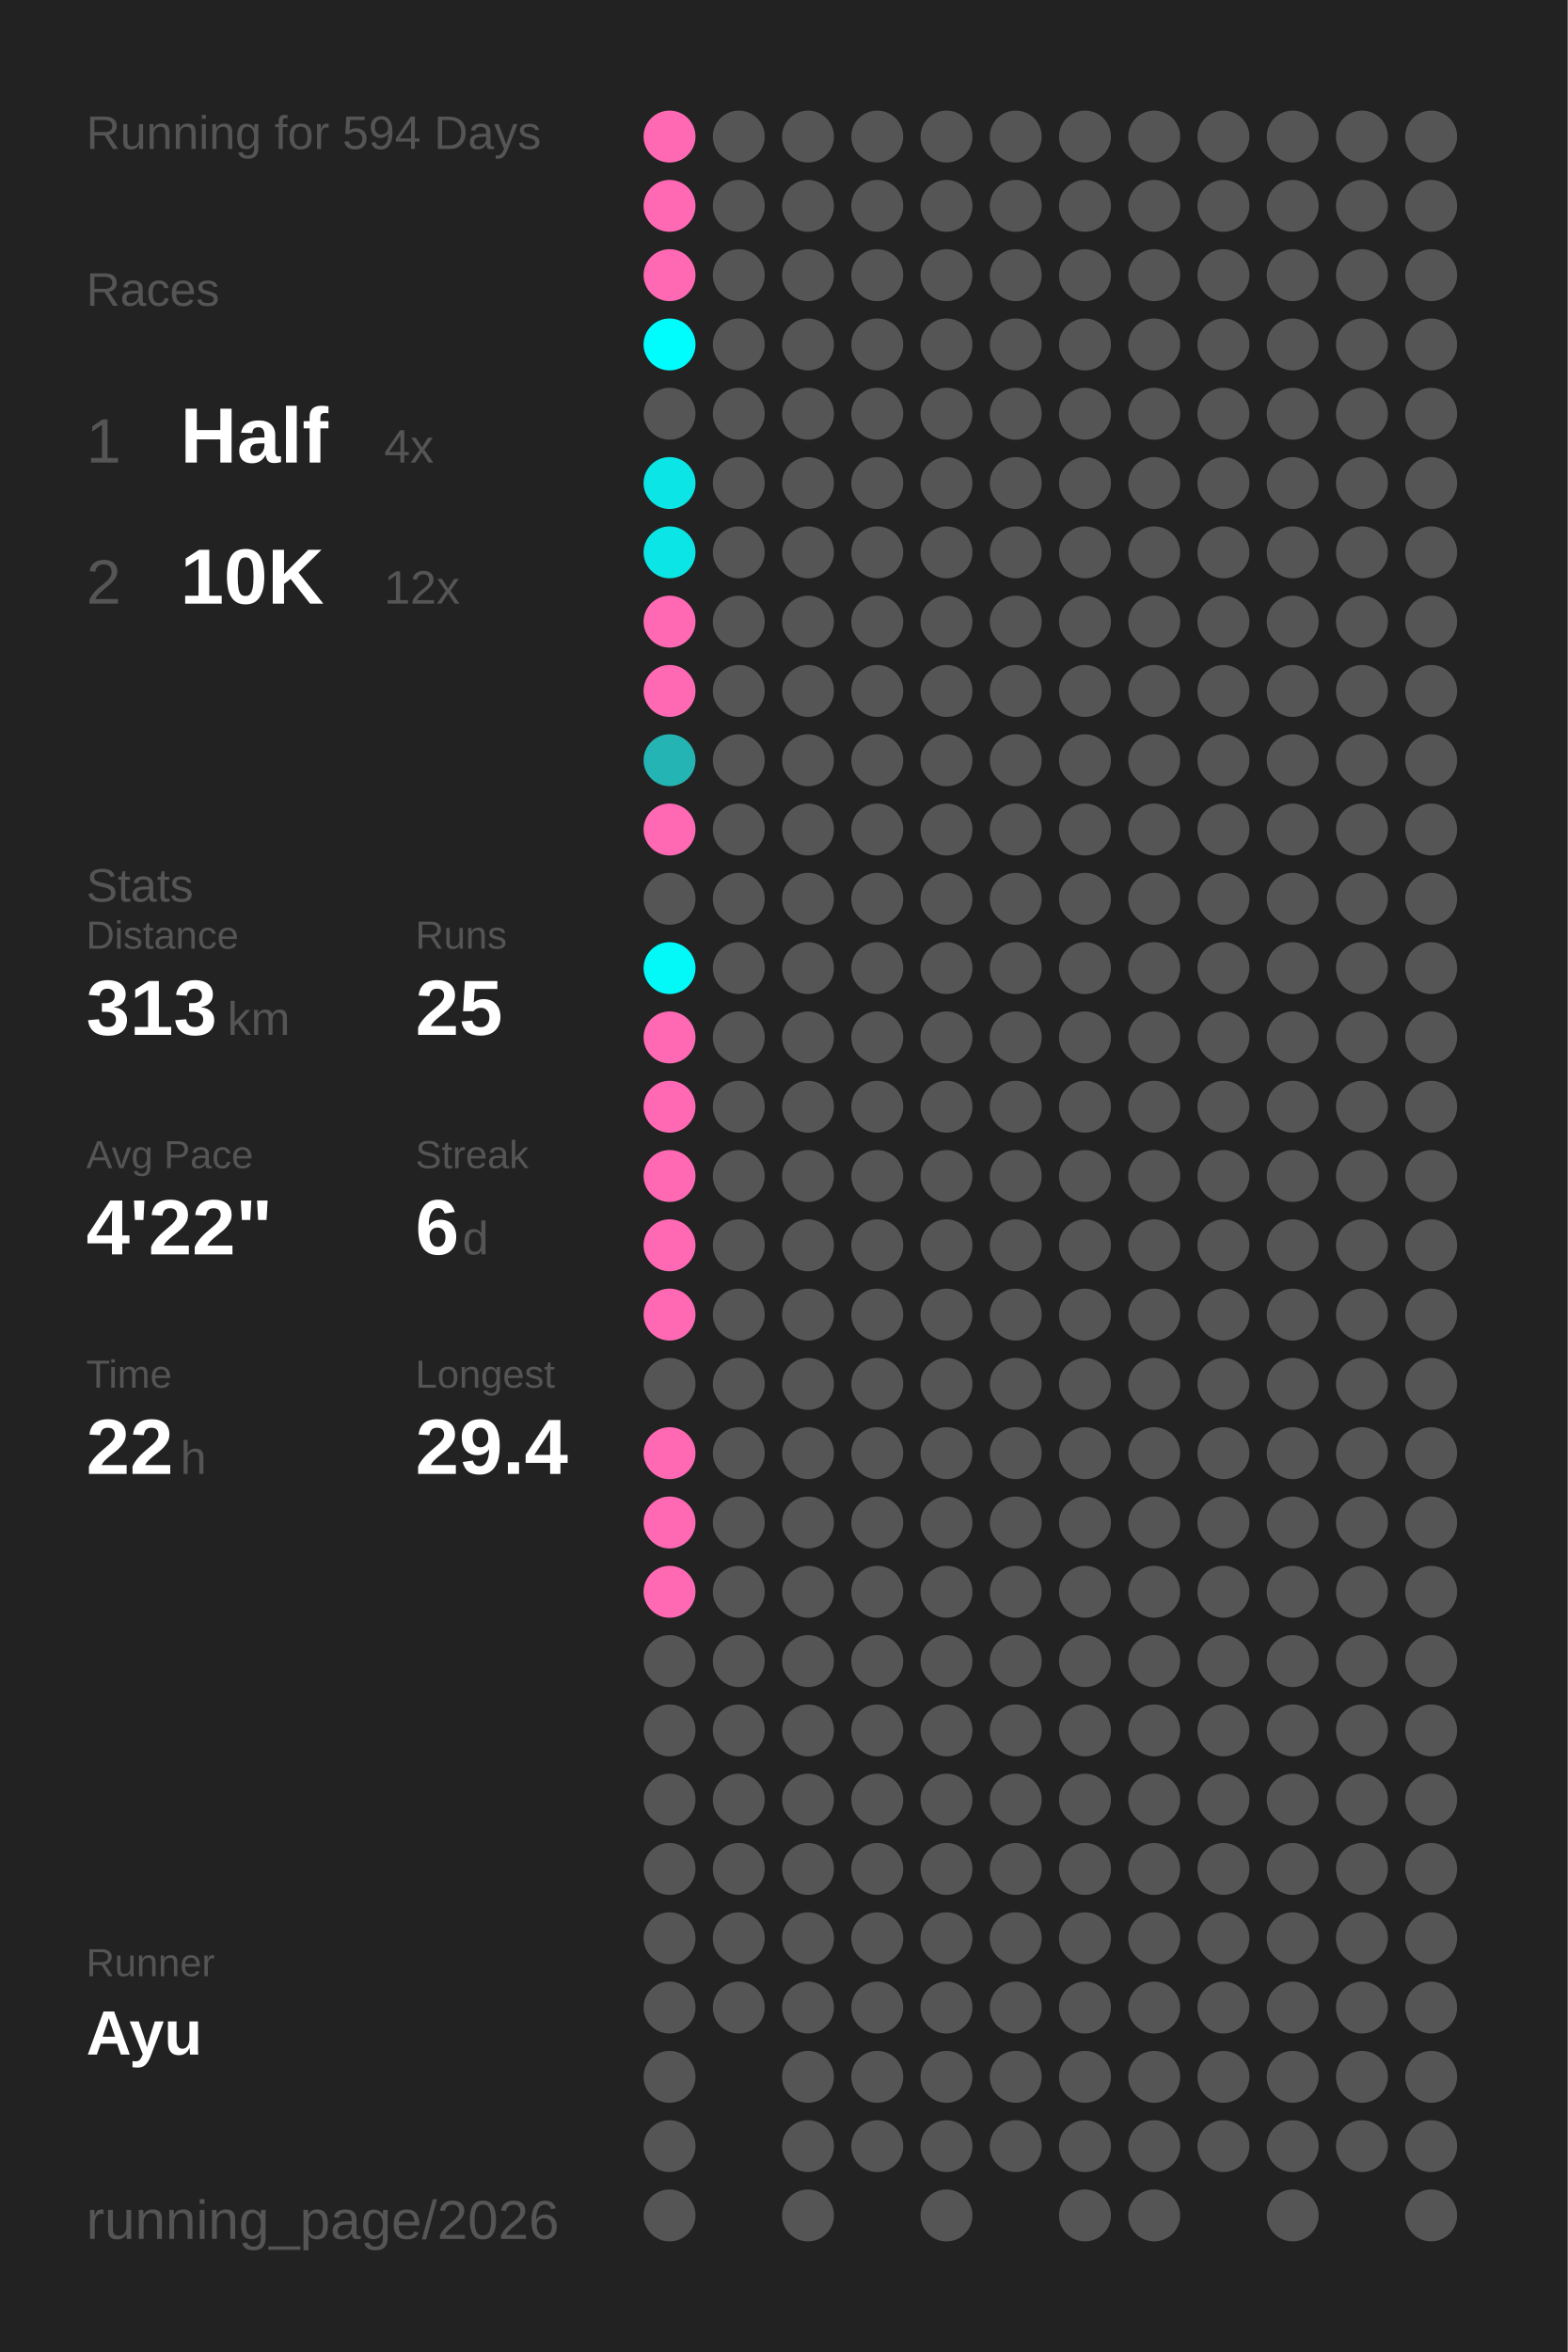
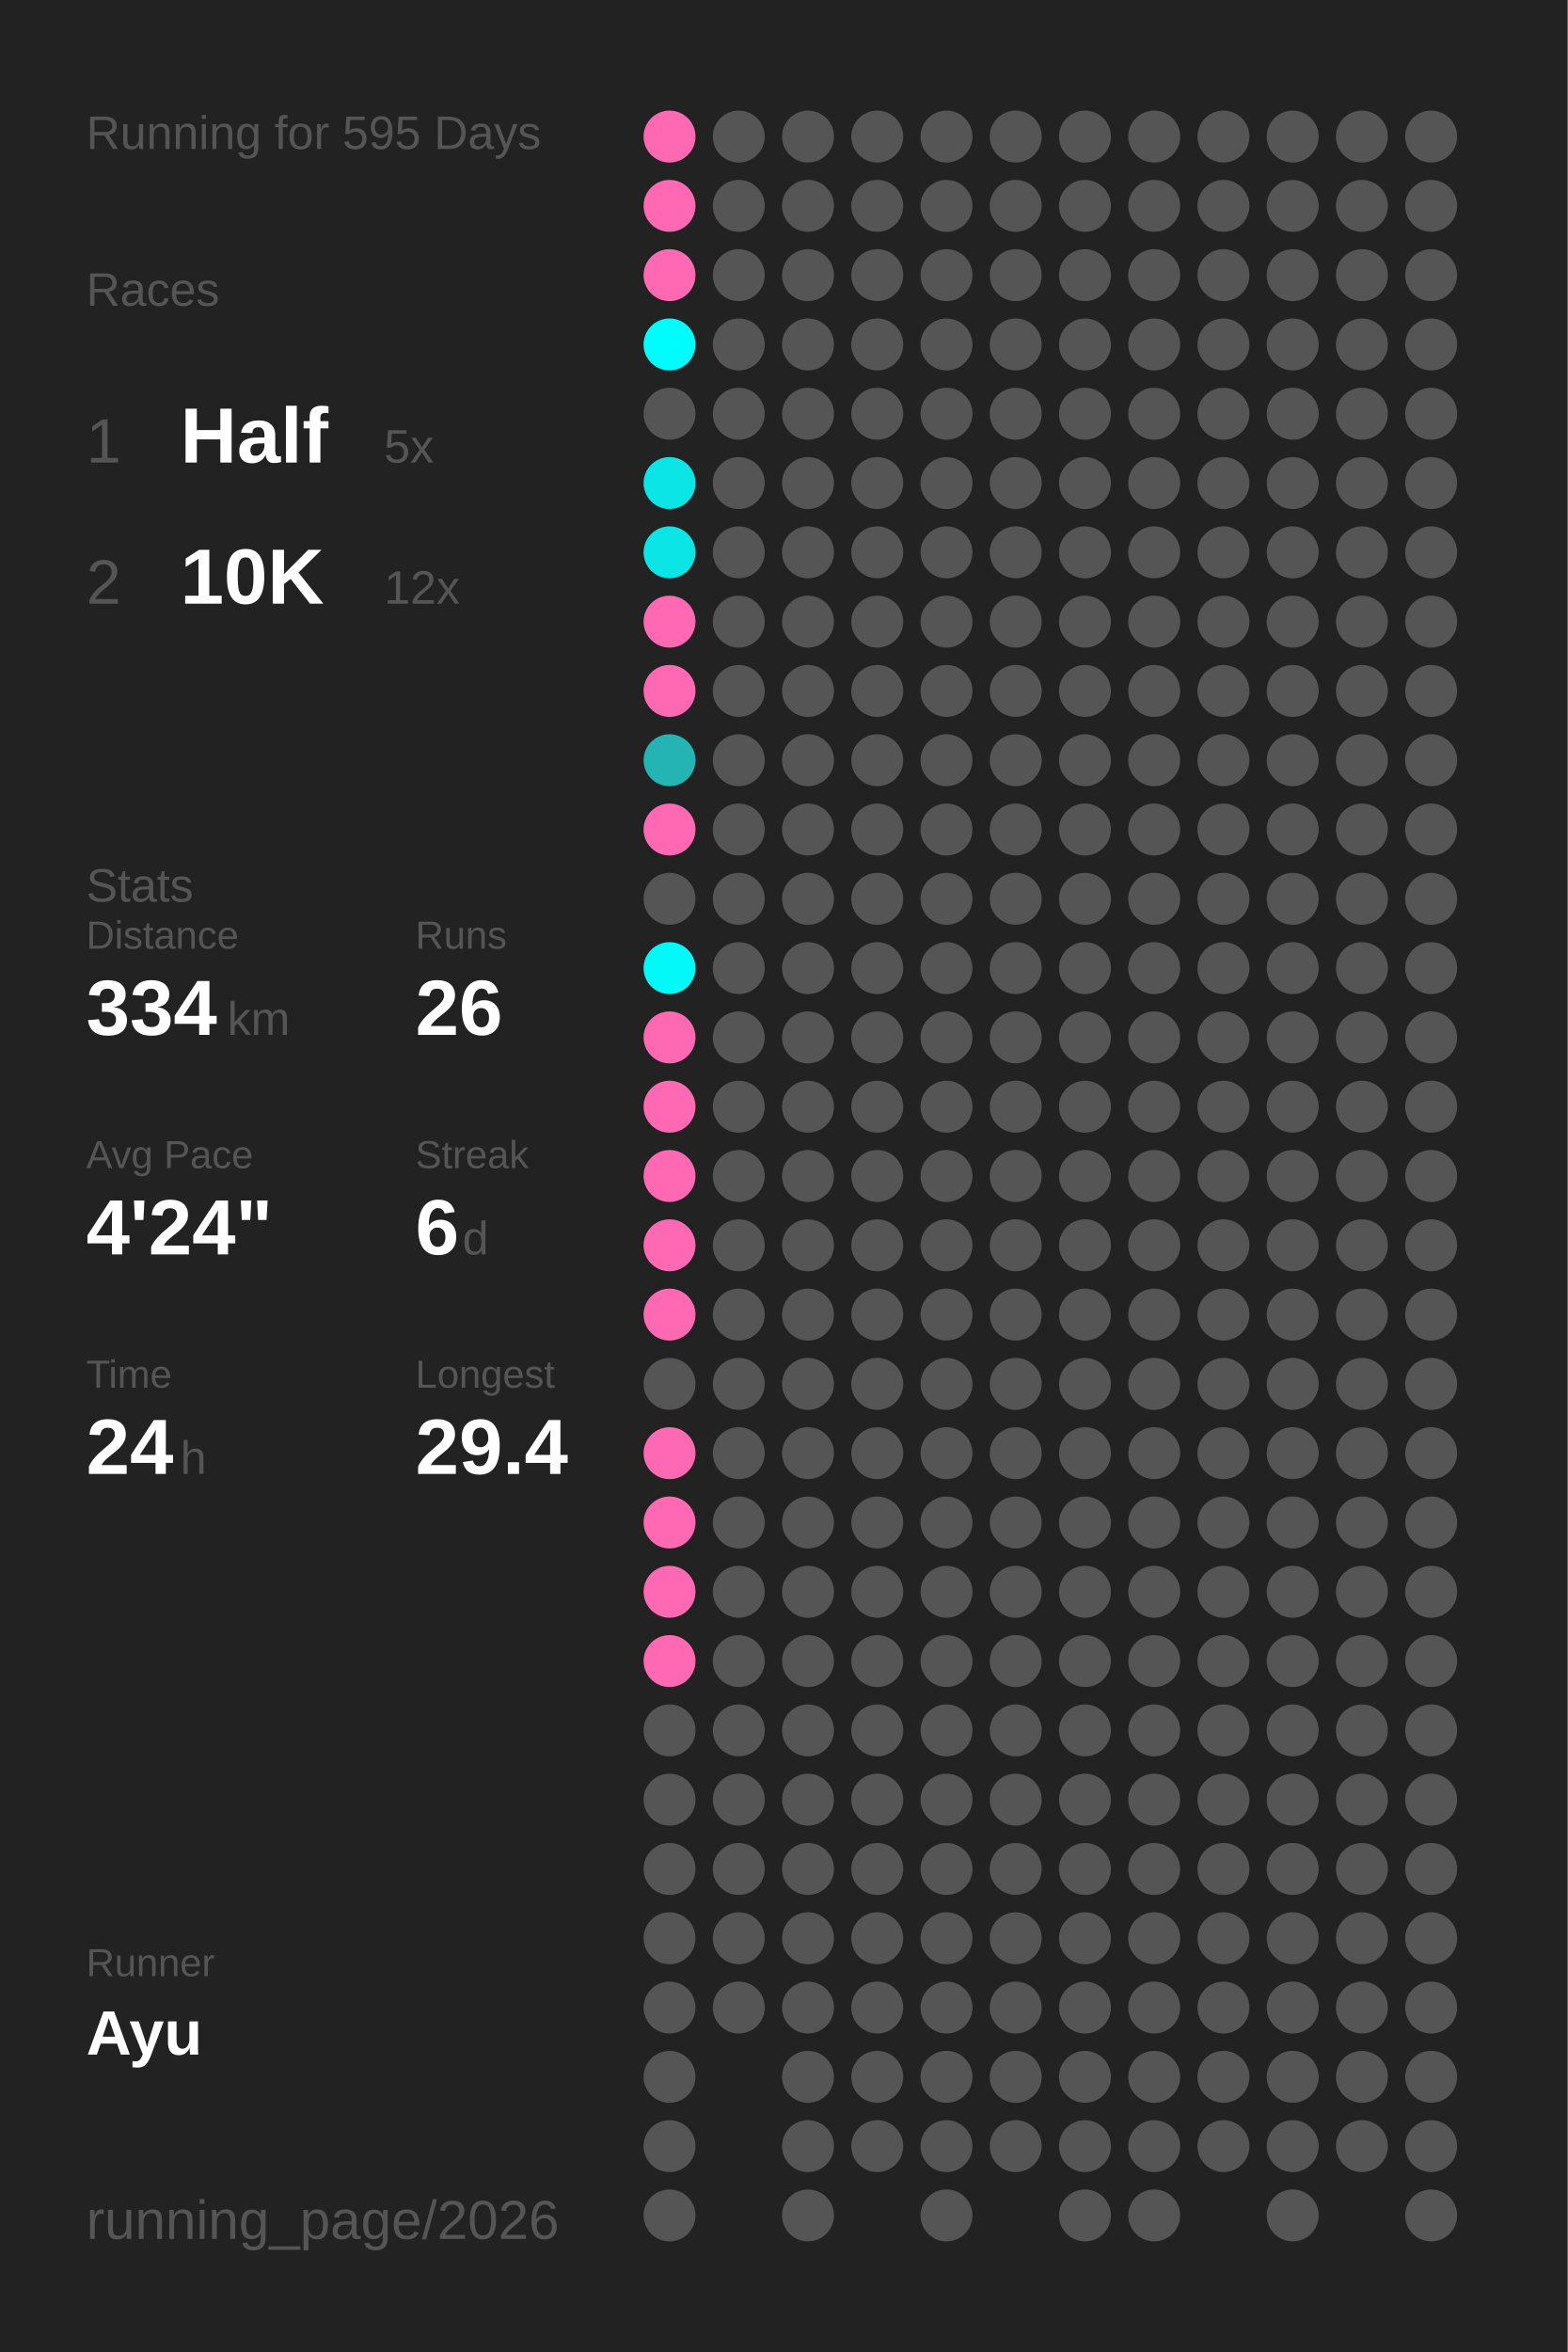
<svg xmlns="http://www.w3.org/2000/svg" baseProfile="full" height="300mm" version="1.1" viewBox="0,0,200,300" width="200mm">
  <defs />
  <rect fill="#222222" height="300" width="200" x="0" y="0" />
-   <text fill="#555555" style="font-size:6px; font-family:Arial;" x="11" y="19">Running for 594 Days</text>
+   <text fill="#555555" style="font-size:6px; font-family:Arial;" x="11" y="19">Running for 595 Days</text>
  <text fill="#555555" style="font-size:6px; font-family:Arial;" x="11" y="39">Races</text>
  <text fill="#555555" style="font-size:8px; font-family:Arial;" x="11" y="59">1</text>
  <text fill="#FFFFFF" style="font-size:10px; font-family:Arial; font-weight:bold;" x="23" y="59">Half</text>
-   <text fill="#555555" style="font-size:6px; font-family:Arial;" x="49" y="59">4x</text>
+   <text fill="#555555" style="font-size:6px; font-family:Arial;" x="49" y="59">5x</text>
  <text fill="#555555" style="font-size:8px; font-family:Arial;" x="11" y="77">2</text>
  <text fill="#FFFFFF" style="font-size:10px; font-family:Arial; font-weight:bold;" x="23" y="77">10K</text>
  <text fill="#555555" style="font-size:6px; font-family:Arial;" x="49" y="77">12x</text>
  <text fill="#555555" style="font-size:6px; font-family:Arial;" x="11" y="115">Stats</text>
  <text fill="#555555" style="font-size:5px; font-family:Arial;" x="11" y="121">Distance</text>
-   <text fill="#FFFFFF" style="font-size:10px; font-family:Arial; font-weight:bold;" x="11" y="132">313</text>
+   <text fill="#FFFFFF" style="font-size:10px; font-family:Arial; font-weight:bold;" x="11" y="132">334</text>
  <text fill="#555555" style="font-size:6px; font-family:Arial;" x="29" y="132">km</text>
  <text fill="#555555" style="font-size:5px; font-family:Arial;" x="53" y="121">Runs</text>
-   <text fill="#FFFFFF" style="font-size:10px; font-family:Arial; font-weight:bold;" x="53" y="132">25</text>
+   <text fill="#FFFFFF" style="font-size:10px; font-family:Arial; font-weight:bold;" x="53" y="132">26</text>
  <text fill="#555555" style="font-size:5px; font-family:Arial;" x="11" y="149">Avg Pace</text>
-   <text fill="#FFFFFF" style="font-size:10px; font-family:Arial; font-weight:bold;" x="11" y="160">4'22"</text>
+   <text fill="#FFFFFF" style="font-size:10px; font-family:Arial; font-weight:bold;" x="11" y="160">4'24"</text>
  <text fill="#555555" style="font-size:5px; font-family:Arial;" x="53" y="149">Streak</text>
  <text fill="#FFFFFF" style="font-size:10px; font-family:Arial; font-weight:bold;" x="53" y="160">6</text>
  <text fill="#555555" style="font-size:6px; font-family:Arial;" x="59" y="160">d</text>
  <text fill="#555555" style="font-size:5px; font-family:Arial;" x="11" y="177">Time</text>
-   <text fill="#FFFFFF" style="font-size:10px; font-family:Arial; font-weight:bold;" x="11" y="188">22</text>
+   <text fill="#FFFFFF" style="font-size:10px; font-family:Arial; font-weight:bold;" x="11" y="188">24</text>
  <text fill="#555555" style="font-size:6px; font-family:Arial;" x="23" y="188">h</text>
  <text fill="#555555" style="font-size:5px; font-family:Arial;" x="53" y="177">Longest</text>
  <text fill="#FFFFFF" style="font-size:10px; font-family:Arial; font-weight:bold;" x="53" y="188">29.4</text>
  <text fill="#555555" style="font-size:5px; font-family:Arial;" x="11" y="252.065">Runner</text>
  <text fill="#FFFFFF" style="font-size:8px; font-family:Arial; font-weight:bold;" x="11" y="262.065">Ayu</text>
  <text fill="#555555" style="font-size:7px; font-family:Arial;" x="11" y="285.581">running_page/2026</text>
  <circle cx="85.417" cy="17.419" fill="#ff69b4" r="3.312" />
  <circle cx="85.417" cy="26.258" fill="#ff69b4" r="3.312" />
  <circle cx="85.417" cy="35.097" fill="#ff69b4" r="3.312" />
  <circle cx="85.417" cy="43.935" fill="#00fdfd" r="3.312" />
  <circle cx="85.417" cy="52.774" fill="#555555" r="3.312" />
  <circle cx="85.417" cy="61.613" fill="#0ce5e5" r="3.312" />
  <circle cx="85.417" cy="70.452" fill="#0ce5e5" r="3.312" />
  <circle cx="85.417" cy="79.29" fill="#ff69b4" r="3.312" />
  <circle cx="85.417" cy="88.129" fill="#ff69b4" r="3.312" />
  <circle cx="85.417" cy="96.968" fill="#25b4b4" r="3.312" />
  <circle cx="85.417" cy="105.806" fill="#ff69b4" r="3.312" />
  <circle cx="85.417" cy="114.645" fill="#555555" r="3.312" />
  <circle cx="85.417" cy="123.484" fill="#03f8f8" r="3.312" />
  <circle cx="85.417" cy="132.323" fill="#ff69b4" r="3.312" />
  <circle cx="85.417" cy="141.161" fill="#ff69b4" r="3.312" />
  <circle cx="85.417" cy="150" fill="#ff69b4" r="3.312" />
  <circle cx="85.417" cy="158.839" fill="#ff69b4" r="3.312" />
  <circle cx="85.417" cy="167.677" fill="#ff69b4" r="3.312" />
  <circle cx="85.417" cy="176.516" fill="#555555" r="3.312" />
  <circle cx="85.417" cy="185.355" fill="#ff69b4" r="3.312" />
  <circle cx="85.417" cy="194.194" fill="#ff69b4" r="3.312" />
  <circle cx="85.417" cy="203.032" fill="#ff69b4" r="3.312" />
-   <circle cx="85.417" cy="211.871" fill="#555555" r="3.312" />
+   <circle cx="85.417" cy="211.871" fill="#ff69b4" r="3.312" />
  <circle cx="85.417" cy="220.71" fill="#555555" r="3.312" />
  <circle cx="85.417" cy="229.548" fill="#555555" r="3.312" />
  <circle cx="85.417" cy="238.387" fill="#555555" r="3.312" />
  <circle cx="85.417" cy="247.226" fill="#555555" r="3.312" />
  <circle cx="85.417" cy="256.065" fill="#555555" r="3.312" />
  <circle cx="85.417" cy="264.903" fill="#555555" r="3.312" />
  <circle cx="85.417" cy="273.742" fill="#555555" r="3.312" />
  <circle cx="85.417" cy="282.581" fill="#555555" r="3.312" />
  <circle cx="94.25" cy="17.419" fill="#555555" r="3.312" />
  <circle cx="94.25" cy="26.258" fill="#555555" r="3.312" />
  <circle cx="94.25" cy="35.097" fill="#555555" r="3.312" />
  <circle cx="94.25" cy="43.935" fill="#555555" r="3.312" />
  <circle cx="94.25" cy="52.774" fill="#555555" r="3.312" />
  <circle cx="94.25" cy="61.613" fill="#555555" r="3.312" />
  <circle cx="94.25" cy="70.452" fill="#555555" r="3.312" />
  <circle cx="94.25" cy="79.29" fill="#555555" r="3.312" />
  <circle cx="94.25" cy="88.129" fill="#555555" r="3.312" />
  <circle cx="94.25" cy="96.968" fill="#555555" r="3.312" />
  <circle cx="94.25" cy="105.806" fill="#555555" r="3.312" />
  <circle cx="94.25" cy="114.645" fill="#555555" r="3.312" />
  <circle cx="94.25" cy="123.484" fill="#555555" r="3.312" />
  <circle cx="94.25" cy="132.323" fill="#555555" r="3.312" />
  <circle cx="94.25" cy="141.161" fill="#555555" r="3.312" />
  <circle cx="94.25" cy="150" fill="#555555" r="3.312" />
  <circle cx="94.25" cy="158.839" fill="#555555" r="3.312" />
  <circle cx="94.25" cy="167.677" fill="#555555" r="3.312" />
  <circle cx="94.25" cy="176.516" fill="#555555" r="3.312" />
  <circle cx="94.25" cy="185.355" fill="#555555" r="3.312" />
  <circle cx="94.25" cy="194.194" fill="#555555" r="3.312" />
  <circle cx="94.25" cy="203.032" fill="#555555" r="3.312" />
  <circle cx="94.25" cy="211.871" fill="#555555" r="3.312" />
  <circle cx="94.25" cy="220.71" fill="#555555" r="3.312" />
  <circle cx="94.25" cy="229.548" fill="#555555" r="3.312" />
  <circle cx="94.25" cy="238.387" fill="#555555" r="3.312" />
  <circle cx="94.25" cy="247.226" fill="#555555" r="3.312" />
  <circle cx="94.25" cy="256.065" fill="#555555" r="3.312" />
  <circle cx="103.083" cy="17.419" fill="#555555" r="3.312" />
  <circle cx="103.083" cy="26.258" fill="#555555" r="3.312" />
  <circle cx="103.083" cy="35.097" fill="#555555" r="3.312" />
  <circle cx="103.083" cy="43.935" fill="#555555" r="3.312" />
  <circle cx="103.083" cy="52.774" fill="#555555" r="3.312" />
  <circle cx="103.083" cy="61.613" fill="#555555" r="3.312" />
  <circle cx="103.083" cy="70.452" fill="#555555" r="3.312" />
  <circle cx="103.083" cy="79.29" fill="#555555" r="3.312" />
  <circle cx="103.083" cy="88.129" fill="#555555" r="3.312" />
  <circle cx="103.083" cy="96.968" fill="#555555" r="3.312" />
  <circle cx="103.083" cy="105.806" fill="#555555" r="3.312" />
  <circle cx="103.083" cy="114.645" fill="#555555" r="3.312" />
  <circle cx="103.083" cy="123.484" fill="#555555" r="3.312" />
  <circle cx="103.083" cy="132.323" fill="#555555" r="3.312" />
  <circle cx="103.083" cy="141.161" fill="#555555" r="3.312" />
  <circle cx="103.083" cy="150" fill="#555555" r="3.312" />
  <circle cx="103.083" cy="158.839" fill="#555555" r="3.312" />
  <circle cx="103.083" cy="167.677" fill="#555555" r="3.312" />
  <circle cx="103.083" cy="176.516" fill="#555555" r="3.312" />
  <circle cx="103.083" cy="185.355" fill="#555555" r="3.312" />
  <circle cx="103.083" cy="194.194" fill="#555555" r="3.312" />
  <circle cx="103.083" cy="203.032" fill="#555555" r="3.312" />
  <circle cx="103.083" cy="211.871" fill="#555555" r="3.312" />
  <circle cx="103.083" cy="220.71" fill="#555555" r="3.312" />
  <circle cx="103.083" cy="229.548" fill="#555555" r="3.312" />
  <circle cx="103.083" cy="238.387" fill="#555555" r="3.312" />
  <circle cx="103.083" cy="247.226" fill="#555555" r="3.312" />
  <circle cx="103.083" cy="256.065" fill="#555555" r="3.312" />
  <circle cx="103.083" cy="264.903" fill="#555555" r="3.312" />
  <circle cx="103.083" cy="273.742" fill="#555555" r="3.312" />
  <circle cx="103.083" cy="282.581" fill="#555555" r="3.312" />
  <circle cx="111.917" cy="17.419" fill="#555555" r="3.312" />
  <circle cx="111.917" cy="26.258" fill="#555555" r="3.312" />
  <circle cx="111.917" cy="35.097" fill="#555555" r="3.312" />
  <circle cx="111.917" cy="43.935" fill="#555555" r="3.312" />
  <circle cx="111.917" cy="52.774" fill="#555555" r="3.312" />
  <circle cx="111.917" cy="61.613" fill="#555555" r="3.312" />
  <circle cx="111.917" cy="70.452" fill="#555555" r="3.312" />
  <circle cx="111.917" cy="79.29" fill="#555555" r="3.312" />
  <circle cx="111.917" cy="88.129" fill="#555555" r="3.312" />
  <circle cx="111.917" cy="96.968" fill="#555555" r="3.312" />
  <circle cx="111.917" cy="105.806" fill="#555555" r="3.312" />
  <circle cx="111.917" cy="114.645" fill="#555555" r="3.312" />
  <circle cx="111.917" cy="123.484" fill="#555555" r="3.312" />
  <circle cx="111.917" cy="132.323" fill="#555555" r="3.312" />
  <circle cx="111.917" cy="141.161" fill="#555555" r="3.312" />
  <circle cx="111.917" cy="150" fill="#555555" r="3.312" />
  <circle cx="111.917" cy="158.839" fill="#555555" r="3.312" />
  <circle cx="111.917" cy="167.677" fill="#555555" r="3.312" />
  <circle cx="111.917" cy="176.516" fill="#555555" r="3.312" />
  <circle cx="111.917" cy="185.355" fill="#555555" r="3.312" />
  <circle cx="111.917" cy="194.194" fill="#555555" r="3.312" />
  <circle cx="111.917" cy="203.032" fill="#555555" r="3.312" />
  <circle cx="111.917" cy="211.871" fill="#555555" r="3.312" />
  <circle cx="111.917" cy="220.71" fill="#555555" r="3.312" />
  <circle cx="111.917" cy="229.548" fill="#555555" r="3.312" />
  <circle cx="111.917" cy="238.387" fill="#555555" r="3.312" />
  <circle cx="111.917" cy="247.226" fill="#555555" r="3.312" />
  <circle cx="111.917" cy="256.065" fill="#555555" r="3.312" />
  <circle cx="111.917" cy="264.903" fill="#555555" r="3.312" />
  <circle cx="111.917" cy="273.742" fill="#555555" r="3.312" />
  <circle cx="120.75" cy="17.419" fill="#555555" r="3.312" />
  <circle cx="120.75" cy="26.258" fill="#555555" r="3.312" />
  <circle cx="120.75" cy="35.097" fill="#555555" r="3.312" />
  <circle cx="120.75" cy="43.935" fill="#555555" r="3.312" />
  <circle cx="120.75" cy="52.774" fill="#555555" r="3.312" />
  <circle cx="120.75" cy="61.613" fill="#555555" r="3.312" />
  <circle cx="120.75" cy="70.452" fill="#555555" r="3.312" />
  <circle cx="120.75" cy="79.29" fill="#555555" r="3.312" />
  <circle cx="120.75" cy="88.129" fill="#555555" r="3.312" />
  <circle cx="120.75" cy="96.968" fill="#555555" r="3.312" />
  <circle cx="120.75" cy="105.806" fill="#555555" r="3.312" />
  <circle cx="120.75" cy="114.645" fill="#555555" r="3.312" />
  <circle cx="120.75" cy="123.484" fill="#555555" r="3.312" />
  <circle cx="120.75" cy="132.323" fill="#555555" r="3.312" />
  <circle cx="120.75" cy="141.161" fill="#555555" r="3.312" />
  <circle cx="120.75" cy="150" fill="#555555" r="3.312" />
  <circle cx="120.75" cy="158.839" fill="#555555" r="3.312" />
  <circle cx="120.75" cy="167.677" fill="#555555" r="3.312" />
  <circle cx="120.75" cy="176.516" fill="#555555" r="3.312" />
  <circle cx="120.75" cy="185.355" fill="#555555" r="3.312" />
  <circle cx="120.75" cy="194.194" fill="#555555" r="3.312" />
  <circle cx="120.75" cy="203.032" fill="#555555" r="3.312" />
  <circle cx="120.75" cy="211.871" fill="#555555" r="3.312" />
  <circle cx="120.75" cy="220.71" fill="#555555" r="3.312" />
  <circle cx="120.75" cy="229.548" fill="#555555" r="3.312" />
  <circle cx="120.75" cy="238.387" fill="#555555" r="3.312" />
  <circle cx="120.75" cy="247.226" fill="#555555" r="3.312" />
  <circle cx="120.75" cy="256.065" fill="#555555" r="3.312" />
  <circle cx="120.75" cy="264.903" fill="#555555" r="3.312" />
  <circle cx="120.75" cy="273.742" fill="#555555" r="3.312" />
  <circle cx="120.75" cy="282.581" fill="#555555" r="3.312" />
  <circle cx="129.583" cy="17.419" fill="#555555" r="3.312" />
  <circle cx="129.583" cy="26.258" fill="#555555" r="3.312" />
  <circle cx="129.583" cy="35.097" fill="#555555" r="3.312" />
  <circle cx="129.583" cy="43.935" fill="#555555" r="3.312" />
  <circle cx="129.583" cy="52.774" fill="#555555" r="3.312" />
  <circle cx="129.583" cy="61.613" fill="#555555" r="3.312" />
  <circle cx="129.583" cy="70.452" fill="#555555" r="3.312" />
  <circle cx="129.583" cy="79.29" fill="#555555" r="3.312" />
  <circle cx="129.583" cy="88.129" fill="#555555" r="3.312" />
  <circle cx="129.583" cy="96.968" fill="#555555" r="3.312" />
  <circle cx="129.583" cy="105.806" fill="#555555" r="3.312" />
  <circle cx="129.583" cy="114.645" fill="#555555" r="3.312" />
  <circle cx="129.583" cy="123.484" fill="#555555" r="3.312" />
  <circle cx="129.583" cy="132.323" fill="#555555" r="3.312" />
  <circle cx="129.583" cy="141.161" fill="#555555" r="3.312" />
  <circle cx="129.583" cy="150" fill="#555555" r="3.312" />
  <circle cx="129.583" cy="158.839" fill="#555555" r="3.312" />
  <circle cx="129.583" cy="167.677" fill="#555555" r="3.312" />
  <circle cx="129.583" cy="176.516" fill="#555555" r="3.312" />
  <circle cx="129.583" cy="185.355" fill="#555555" r="3.312" />
  <circle cx="129.583" cy="194.194" fill="#555555" r="3.312" />
  <circle cx="129.583" cy="203.032" fill="#555555" r="3.312" />
  <circle cx="129.583" cy="211.871" fill="#555555" r="3.312" />
  <circle cx="129.583" cy="220.71" fill="#555555" r="3.312" />
  <circle cx="129.583" cy="229.548" fill="#555555" r="3.312" />
  <circle cx="129.583" cy="238.387" fill="#555555" r="3.312" />
  <circle cx="129.583" cy="247.226" fill="#555555" r="3.312" />
  <circle cx="129.583" cy="256.065" fill="#555555" r="3.312" />
  <circle cx="129.583" cy="264.903" fill="#555555" r="3.312" />
  <circle cx="129.583" cy="273.742" fill="#555555" r="3.312" />
  <circle cx="138.417" cy="17.419" fill="#555555" r="3.312" />
  <circle cx="138.417" cy="26.258" fill="#555555" r="3.312" />
  <circle cx="138.417" cy="35.097" fill="#555555" r="3.312" />
  <circle cx="138.417" cy="43.935" fill="#555555" r="3.312" />
  <circle cx="138.417" cy="52.774" fill="#555555" r="3.312" />
  <circle cx="138.417" cy="61.613" fill="#555555" r="3.312" />
  <circle cx="138.417" cy="70.452" fill="#555555" r="3.312" />
  <circle cx="138.417" cy="79.29" fill="#555555" r="3.312" />
  <circle cx="138.417" cy="88.129" fill="#555555" r="3.312" />
  <circle cx="138.417" cy="96.968" fill="#555555" r="3.312" />
  <circle cx="138.417" cy="105.806" fill="#555555" r="3.312" />
  <circle cx="138.417" cy="114.645" fill="#555555" r="3.312" />
  <circle cx="138.417" cy="123.484" fill="#555555" r="3.312" />
  <circle cx="138.417" cy="132.323" fill="#555555" r="3.312" />
  <circle cx="138.417" cy="141.161" fill="#555555" r="3.312" />
  <circle cx="138.417" cy="150" fill="#555555" r="3.312" />
  <circle cx="138.417" cy="158.839" fill="#555555" r="3.312" />
  <circle cx="138.417" cy="167.677" fill="#555555" r="3.312" />
  <circle cx="138.417" cy="176.516" fill="#555555" r="3.312" />
  <circle cx="138.417" cy="185.355" fill="#555555" r="3.312" />
  <circle cx="138.417" cy="194.194" fill="#555555" r="3.312" />
  <circle cx="138.417" cy="203.032" fill="#555555" r="3.312" />
  <circle cx="138.417" cy="211.871" fill="#555555" r="3.312" />
  <circle cx="138.417" cy="220.71" fill="#555555" r="3.312" />
  <circle cx="138.417" cy="229.548" fill="#555555" r="3.312" />
  <circle cx="138.417" cy="238.387" fill="#555555" r="3.312" />
  <circle cx="138.417" cy="247.226" fill="#555555" r="3.312" />
  <circle cx="138.417" cy="256.065" fill="#555555" r="3.312" />
  <circle cx="138.417" cy="264.903" fill="#555555" r="3.312" />
  <circle cx="138.417" cy="273.742" fill="#555555" r="3.312" />
  <circle cx="138.417" cy="282.581" fill="#555555" r="3.312" />
  <circle cx="147.25" cy="17.419" fill="#555555" r="3.312" />
  <circle cx="147.25" cy="26.258" fill="#555555" r="3.312" />
  <circle cx="147.25" cy="35.097" fill="#555555" r="3.312" />
  <circle cx="147.25" cy="43.935" fill="#555555" r="3.312" />
  <circle cx="147.25" cy="52.774" fill="#555555" r="3.312" />
  <circle cx="147.25" cy="61.613" fill="#555555" r="3.312" />
  <circle cx="147.25" cy="70.452" fill="#555555" r="3.312" />
  <circle cx="147.25" cy="79.29" fill="#555555" r="3.312" />
  <circle cx="147.25" cy="88.129" fill="#555555" r="3.312" />
  <circle cx="147.25" cy="96.968" fill="#555555" r="3.312" />
  <circle cx="147.25" cy="105.806" fill="#555555" r="3.312" />
  <circle cx="147.25" cy="114.645" fill="#555555" r="3.312" />
  <circle cx="147.25" cy="123.484" fill="#555555" r="3.312" />
  <circle cx="147.25" cy="132.323" fill="#555555" r="3.312" />
  <circle cx="147.25" cy="141.161" fill="#555555" r="3.312" />
  <circle cx="147.25" cy="150" fill="#555555" r="3.312" />
  <circle cx="147.25" cy="158.839" fill="#555555" r="3.312" />
  <circle cx="147.25" cy="167.677" fill="#555555" r="3.312" />
  <circle cx="147.25" cy="176.516" fill="#555555" r="3.312" />
  <circle cx="147.25" cy="185.355" fill="#555555" r="3.312" />
  <circle cx="147.25" cy="194.194" fill="#555555" r="3.312" />
  <circle cx="147.25" cy="203.032" fill="#555555" r="3.312" />
  <circle cx="147.25" cy="211.871" fill="#555555" r="3.312" />
  <circle cx="147.25" cy="220.71" fill="#555555" r="3.312" />
  <circle cx="147.25" cy="229.548" fill="#555555" r="3.312" />
  <circle cx="147.25" cy="238.387" fill="#555555" r="3.312" />
  <circle cx="147.25" cy="247.226" fill="#555555" r="3.312" />
  <circle cx="147.25" cy="256.065" fill="#555555" r="3.312" />
  <circle cx="147.25" cy="264.903" fill="#555555" r="3.312" />
  <circle cx="147.25" cy="273.742" fill="#555555" r="3.312" />
  <circle cx="147.25" cy="282.581" fill="#555555" r="3.312" />
  <circle cx="156.083" cy="17.419" fill="#555555" r="3.312" />
  <circle cx="156.083" cy="26.258" fill="#555555" r="3.312" />
  <circle cx="156.083" cy="35.097" fill="#555555" r="3.312" />
  <circle cx="156.083" cy="43.935" fill="#555555" r="3.312" />
  <circle cx="156.083" cy="52.774" fill="#555555" r="3.312" />
  <circle cx="156.083" cy="61.613" fill="#555555" r="3.312" />
  <circle cx="156.083" cy="70.452" fill="#555555" r="3.312" />
  <circle cx="156.083" cy="79.29" fill="#555555" r="3.312" />
  <circle cx="156.083" cy="88.129" fill="#555555" r="3.312" />
  <circle cx="156.083" cy="96.968" fill="#555555" r="3.312" />
  <circle cx="156.083" cy="105.806" fill="#555555" r="3.312" />
  <circle cx="156.083" cy="114.645" fill="#555555" r="3.312" />
  <circle cx="156.083" cy="123.484" fill="#555555" r="3.312" />
  <circle cx="156.083" cy="132.323" fill="#555555" r="3.312" />
  <circle cx="156.083" cy="141.161" fill="#555555" r="3.312" />
  <circle cx="156.083" cy="150" fill="#555555" r="3.312" />
  <circle cx="156.083" cy="158.839" fill="#555555" r="3.312" />
  <circle cx="156.083" cy="167.677" fill="#555555" r="3.312" />
  <circle cx="156.083" cy="176.516" fill="#555555" r="3.312" />
  <circle cx="156.083" cy="185.355" fill="#555555" r="3.312" />
  <circle cx="156.083" cy="194.194" fill="#555555" r="3.312" />
  <circle cx="156.083" cy="203.032" fill="#555555" r="3.312" />
  <circle cx="156.083" cy="211.871" fill="#555555" r="3.312" />
  <circle cx="156.083" cy="220.71" fill="#555555" r="3.312" />
  <circle cx="156.083" cy="229.548" fill="#555555" r="3.312" />
  <circle cx="156.083" cy="238.387" fill="#555555" r="3.312" />
  <circle cx="156.083" cy="247.226" fill="#555555" r="3.312" />
  <circle cx="156.083" cy="256.065" fill="#555555" r="3.312" />
  <circle cx="156.083" cy="264.903" fill="#555555" r="3.312" />
  <circle cx="156.083" cy="273.742" fill="#555555" r="3.312" />
  <circle cx="164.917" cy="17.419" fill="#555555" r="3.312" />
  <circle cx="164.917" cy="26.258" fill="#555555" r="3.312" />
  <circle cx="164.917" cy="35.097" fill="#555555" r="3.312" />
  <circle cx="164.917" cy="43.935" fill="#555555" r="3.312" />
  <circle cx="164.917" cy="52.774" fill="#555555" r="3.312" />
  <circle cx="164.917" cy="61.613" fill="#555555" r="3.312" />
  <circle cx="164.917" cy="70.452" fill="#555555" r="3.312" />
  <circle cx="164.917" cy="79.29" fill="#555555" r="3.312" />
  <circle cx="164.917" cy="88.129" fill="#555555" r="3.312" />
  <circle cx="164.917" cy="96.968" fill="#555555" r="3.312" />
  <circle cx="164.917" cy="105.806" fill="#555555" r="3.312" />
  <circle cx="164.917" cy="114.645" fill="#555555" r="3.312" />
  <circle cx="164.917" cy="123.484" fill="#555555" r="3.312" />
  <circle cx="164.917" cy="132.323" fill="#555555" r="3.312" />
  <circle cx="164.917" cy="141.161" fill="#555555" r="3.312" />
  <circle cx="164.917" cy="150" fill="#555555" r="3.312" />
  <circle cx="164.917" cy="158.839" fill="#555555" r="3.312" />
  <circle cx="164.917" cy="167.677" fill="#555555" r="3.312" />
  <circle cx="164.917" cy="176.516" fill="#555555" r="3.312" />
  <circle cx="164.917" cy="185.355" fill="#555555" r="3.312" />
  <circle cx="164.917" cy="194.194" fill="#555555" r="3.312" />
  <circle cx="164.917" cy="203.032" fill="#555555" r="3.312" />
  <circle cx="164.917" cy="211.871" fill="#555555" r="3.312" />
  <circle cx="164.917" cy="220.71" fill="#555555" r="3.312" />
  <circle cx="164.917" cy="229.548" fill="#555555" r="3.312" />
  <circle cx="164.917" cy="238.387" fill="#555555" r="3.312" />
  <circle cx="164.917" cy="247.226" fill="#555555" r="3.312" />
  <circle cx="164.917" cy="256.065" fill="#555555" r="3.312" />
  <circle cx="164.917" cy="264.903" fill="#555555" r="3.312" />
  <circle cx="164.917" cy="273.742" fill="#555555" r="3.312" />
  <circle cx="164.917" cy="282.581" fill="#555555" r="3.312" />
  <circle cx="173.75" cy="17.419" fill="#555555" r="3.312" />
  <circle cx="173.75" cy="26.258" fill="#555555" r="3.312" />
  <circle cx="173.75" cy="35.097" fill="#555555" r="3.312" />
  <circle cx="173.75" cy="43.935" fill="#555555" r="3.312" />
  <circle cx="173.75" cy="52.774" fill="#555555" r="3.312" />
  <circle cx="173.75" cy="61.613" fill="#555555" r="3.312" />
  <circle cx="173.75" cy="70.452" fill="#555555" r="3.312" />
  <circle cx="173.75" cy="79.29" fill="#555555" r="3.312" />
  <circle cx="173.75" cy="88.129" fill="#555555" r="3.312" />
  <circle cx="173.75" cy="96.968" fill="#555555" r="3.312" />
  <circle cx="173.75" cy="105.806" fill="#555555" r="3.312" />
  <circle cx="173.75" cy="114.645" fill="#555555" r="3.312" />
  <circle cx="173.75" cy="123.484" fill="#555555" r="3.312" />
  <circle cx="173.75" cy="132.323" fill="#555555" r="3.312" />
  <circle cx="173.75" cy="141.161" fill="#555555" r="3.312" />
  <circle cx="173.75" cy="150" fill="#555555" r="3.312" />
  <circle cx="173.75" cy="158.839" fill="#555555" r="3.312" />
  <circle cx="173.75" cy="167.677" fill="#555555" r="3.312" />
  <circle cx="173.75" cy="176.516" fill="#555555" r="3.312" />
  <circle cx="173.75" cy="185.355" fill="#555555" r="3.312" />
  <circle cx="173.75" cy="194.194" fill="#555555" r="3.312" />
  <circle cx="173.75" cy="203.032" fill="#555555" r="3.312" />
  <circle cx="173.75" cy="211.871" fill="#555555" r="3.312" />
  <circle cx="173.75" cy="220.71" fill="#555555" r="3.312" />
  <circle cx="173.75" cy="229.548" fill="#555555" r="3.312" />
  <circle cx="173.75" cy="238.387" fill="#555555" r="3.312" />
  <circle cx="173.75" cy="247.226" fill="#555555" r="3.312" />
  <circle cx="173.75" cy="256.065" fill="#555555" r="3.312" />
  <circle cx="173.75" cy="264.903" fill="#555555" r="3.312" />
  <circle cx="173.75" cy="273.742" fill="#555555" r="3.312" />
  <circle cx="182.583" cy="17.419" fill="#555555" r="3.312" />
  <circle cx="182.583" cy="26.258" fill="#555555" r="3.312" />
  <circle cx="182.583" cy="35.097" fill="#555555" r="3.312" />
  <circle cx="182.583" cy="43.935" fill="#555555" r="3.312" />
  <circle cx="182.583" cy="52.774" fill="#555555" r="3.312" />
  <circle cx="182.583" cy="61.613" fill="#555555" r="3.312" />
  <circle cx="182.583" cy="70.452" fill="#555555" r="3.312" />
  <circle cx="182.583" cy="79.29" fill="#555555" r="3.312" />
  <circle cx="182.583" cy="88.129" fill="#555555" r="3.312" />
  <circle cx="182.583" cy="96.968" fill="#555555" r="3.312" />
  <circle cx="182.583" cy="105.806" fill="#555555" r="3.312" />
  <circle cx="182.583" cy="114.645" fill="#555555" r="3.312" />
  <circle cx="182.583" cy="123.484" fill="#555555" r="3.312" />
  <circle cx="182.583" cy="132.323" fill="#555555" r="3.312" />
  <circle cx="182.583" cy="141.161" fill="#555555" r="3.312" />
  <circle cx="182.583" cy="150" fill="#555555" r="3.312" />
  <circle cx="182.583" cy="158.839" fill="#555555" r="3.312" />
  <circle cx="182.583" cy="167.677" fill="#555555" r="3.312" />
  <circle cx="182.583" cy="176.516" fill="#555555" r="3.312" />
  <circle cx="182.583" cy="185.355" fill="#555555" r="3.312" />
  <circle cx="182.583" cy="194.194" fill="#555555" r="3.312" />
  <circle cx="182.583" cy="203.032" fill="#555555" r="3.312" />
  <circle cx="182.583" cy="211.871" fill="#555555" r="3.312" />
  <circle cx="182.583" cy="220.71" fill="#555555" r="3.312" />
  <circle cx="182.583" cy="229.548" fill="#555555" r="3.312" />
  <circle cx="182.583" cy="238.387" fill="#555555" r="3.312" />
  <circle cx="182.583" cy="247.226" fill="#555555" r="3.312" />
  <circle cx="182.583" cy="256.065" fill="#555555" r="3.312" />
  <circle cx="182.583" cy="264.903" fill="#555555" r="3.312" />
  <circle cx="182.583" cy="273.742" fill="#555555" r="3.312" />
  <circle cx="182.583" cy="282.581" fill="#555555" r="3.312" />
</svg>
